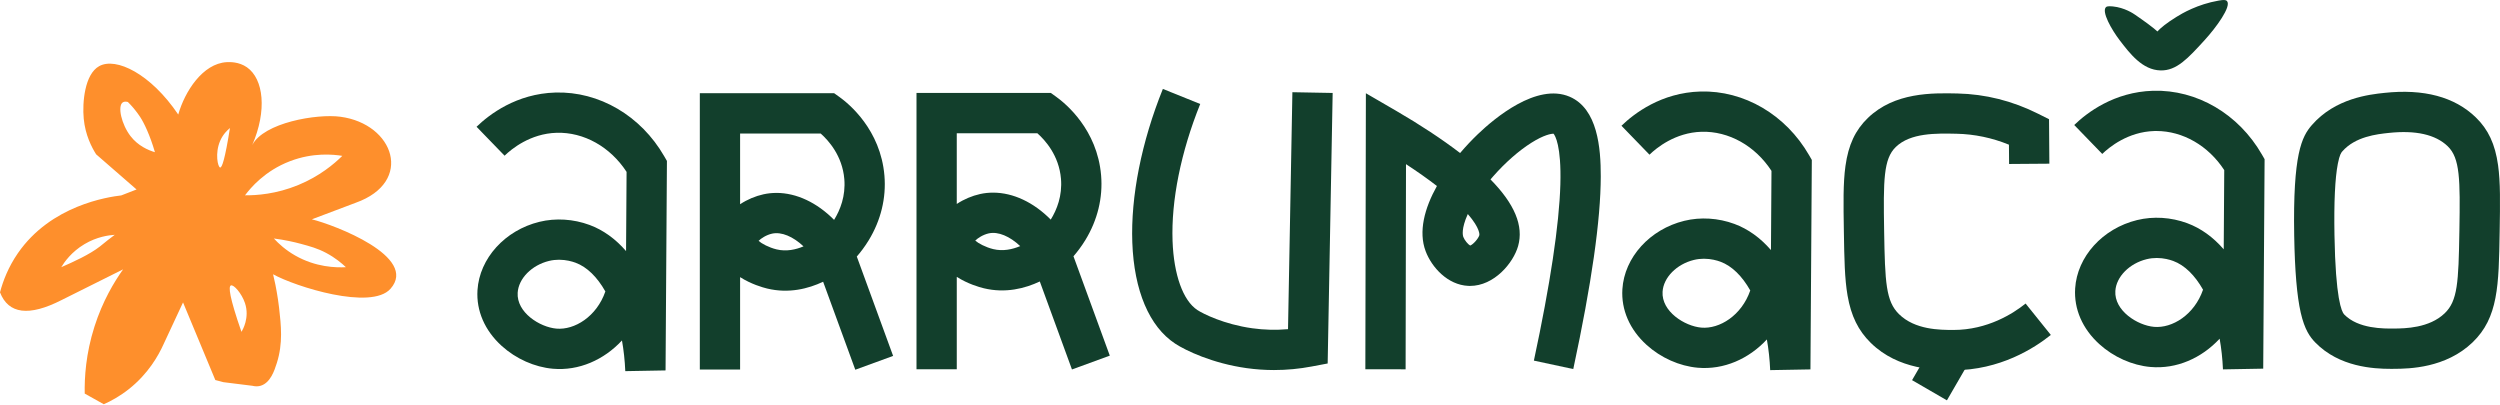
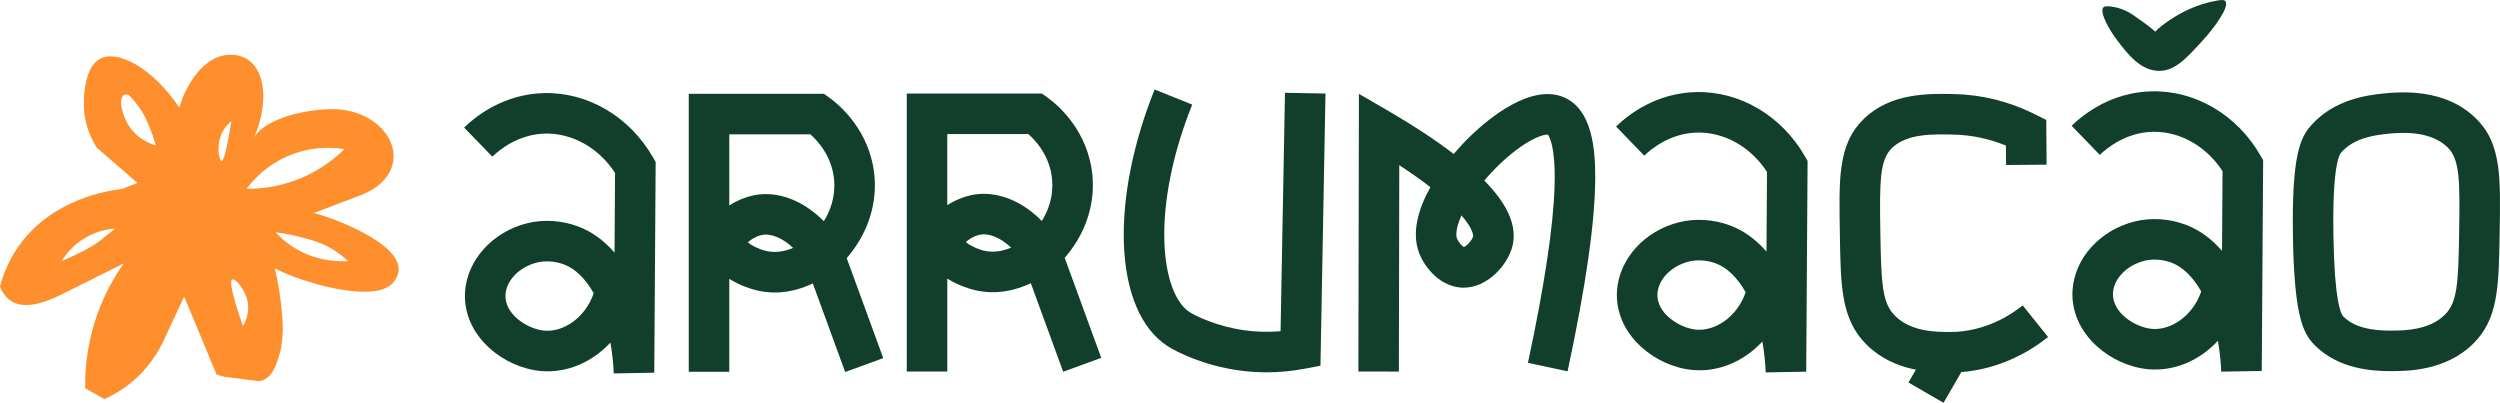
- <svg xmlns="http://www.w3.org/2000/svg" width="10800" height="1747" viewBox="0 0 10800 1747" fill="none">
-   <path d="M4630.91 1596.15L4491.95 1215.96C4428.08 1246.15 4343.53 1268.01 4249.76 1245.23C4230.36 1240.5 4181.02 1226.45 4133.26 1196.08V1595.27H3959.27V401.581H4539.6L4562.31 417.795C4603.69 447.399 4740.04 559.321 4756.77 757.413C4764.95 854.038 4741.44 950.699 4688.83 1036.91C4671.59 1065.15 4653.39 1088.7 4637.4 1107.12L4794.3 1536.39L4630.87 1596.11L4630.91 1596.15ZM4213.08 1039.47C4226.51 1051.18 4257.17 1068.01 4290.89 1076.19C4332.74 1086.39 4373.68 1077.29 4407.32 1063.17C4362.35 1020.77 4312.2 999.268 4271.55 1008.15C4246.5 1013.65 4223.57 1028.8 4213.08 1039.47ZM4290.12 832.174C4376.76 832.174 4465.57 874.104 4539.2 948.718C4565.68 906.055 4589.64 845.821 4583.4 772.086C4574.93 671.867 4515.21 605.579 4481.28 575.572H4133.22V881.11C4164.33 860.567 4199.62 845.784 4234.28 838.154C4252.66 834.119 4271.33 832.174 4290.12 832.174Z" fill="#123F2C" />
-   <path d="M3694.88 1597.29L3555.92 1217.1C3492.06 1247.29 3407.5 1269.16 3313.74 1246.38C3294.33 1241.64 3244.99 1227.59 3197.23 1197.22V1596.41H3023.24V402.724H3603.58L3626.28 418.938C3667.66 448.505 3804.02 560.427 3820.74 758.555C3828.92 855.18 3805.41 951.842 3752.81 1038.05C3735.56 1066.3 3717.37 1089.85 3701.38 1108.26L3858.27 1537.53L3694.85 1597.25L3694.88 1597.29ZM3277.06 1040.62C3290.48 1052.32 3321.15 1069.16 3354.83 1077.34C3396.68 1087.53 3437.62 1078.44 3471.26 1064.31C3426.29 1021.91 3376.1 1000.41 3335.49 1009.29C3310.44 1014.79 3287.51 1029.94 3277.02 1040.62H3277.06ZM3354.13 833.317C3440.77 833.317 3529.59 875.246 3603.21 949.861C3629.7 907.198 3653.65 846.963 3647.41 773.266C3638.94 673.046 3579.22 606.758 3545.29 576.751H3197.23V882.29C3228.34 861.747 3263.63 846.963 3298.3 839.37C3316.67 835.335 3335.35 833.39 3354.13 833.39V833.317Z" fill="#123F2C" />
-   <path d="M5504.31 1598.61C5464.43 1598.61 5424.59 1595.82 5385.01 1590.28C5237.1 1569.56 5121.66 1514.02 5076.76 1484.49C4964.87 1410.86 4899.1 1255.65 4891.58 1047.51C4884.39 848.868 4931.23 613.286 5023.57 384.159L5184.94 449.199C5101.56 656.169 5059.11 866.403 5065.46 1041.2C5070.74 1187.17 5110.73 1298.57 5172.43 1339.18C5196.93 1355.32 5287.25 1400.92 5409.15 1418.02C5460.51 1425.21 5512.45 1426.56 5564.25 1422.01L5583.14 398.356L5757.09 401.584L5735.52 1570.22L5666.01 1583.35C5612.34 1593.51 5558.27 1598.57 5504.27 1598.57L5504.31 1598.61Z" fill="#123F2C" />
-   <path d="M6072.31 1595.42L5898.32 1595.09L5900.59 402.831L6030.97 478.51C6135.22 539.038 6229.98 601.583 6307.67 661.084C6332.43 631.847 6358.41 604.445 6384.27 579.646C6456.17 510.754 6638.74 357.05 6780.74 417.761C6901.91 469.559 6915.56 639.221 6915.3 762.295C6914.9 950.995 6876.05 1223.15 6796.52 1594.32L6626.38 1557.85C6697.29 1226.86 6735.77 970.841 6740.76 796.851C6745.6 627.996 6717.5 585.002 6711.52 577.812C6701.91 577.115 6669.89 582.581 6616 616.477C6561.41 650.849 6502.65 702.427 6450.52 761.744C6446.63 766.183 6442.78 770.658 6439 775.134C6543.51 881.37 6582.62 976.087 6558.3 1062.7C6537.61 1136.36 6454.52 1235.18 6350.45 1235.18C6347.91 1235.18 6345.42 1235.11 6342.89 1235C6253.71 1230.89 6184.97 1154.55 6158.81 1085.33C6126.86 1000.78 6153.82 899.822 6207.49 803.527C6167.84 772.859 6122.93 741.128 6073.92 709.14L6072.24 1595.38L6072.31 1595.42ZM6340.91 924.657C6340.72 925.097 6340.5 925.537 6340.32 925.977C6312.37 988.743 6318.97 1016.81 6321.65 1023.92C6327.12 1038.41 6342.49 1056.28 6351.18 1060.79C6363.95 1056.2 6386.62 1030.86 6390.87 1015.71C6390.98 1015.34 6395.86 987.863 6340.95 924.657H6340.91Z" fill="#123F2C" />
-   <path d="M7647.21 1598.98C7645.23 1552.68 7640.35 1508.26 7632.87 1466.4C7555.02 1550.3 7446.99 1598.36 7334.59 1588.6C7255.47 1581.7 7174.73 1545.71 7113.13 1489.81C7040.24 1423.67 7003.16 1338.27 7008.7 1249.31C7017.28 1111.82 7127.33 990.323 7276.34 953.896C7346.15 936.802 7423 941.607 7492.7 967.359C7552.05 989.296 7605.17 1027.89 7650.55 1080.31L7652.79 738.123C7582.5 630.126 7468.6 565.966 7350.66 569.268C7236.5 572.532 7155.36 639.553 7125.75 668.24L7004.7 543.259C7059.58 490.104 7176.85 400.192 7345.67 395.35C7534.45 389.994 7714.42 495.387 7815.3 670.478L7827.07 690.911L7821.13 1595.82L7647.21 1598.94V1598.98ZM7361.23 1117.73C7347.54 1117.73 7332.87 1119.19 7317.65 1122.9C7243.03 1141.13 7186.13 1198.87 7182.32 1260.17C7177 1345.49 7277.88 1409.03 7349.67 1415.3C7428.1 1422.13 7523.73 1363.18 7561.15 1254.78C7526.04 1192.71 7482.02 1148.94 7432.35 1130.6C7417.35 1125.06 7391.82 1117.76 7361.23 1117.76V1117.73Z" fill="#123F2C" />
-   <path d="M2701.23 1603.34C2699.25 1557.04 2694.37 1512.62 2686.89 1470.76C2609.01 1554.66 2501.02 1602.75 2388.62 1592.96C2309.49 1586.06 2228.79 1550.07 2167.16 1494.17C2094.27 1428.03 2057.18 1342.63 2062.72 1253.67C2071.3 1116.18 2181.35 994.683 2330.36 958.256C2400.17 941.162 2477.02 945.967 2546.72 971.719C2606.08 993.656 2659.2 1032.25 2704.57 1084.67L2706.81 742.483C2636.52 634.486 2522.51 570.253 2404.68 573.628C2290.52 576.893 2209.38 643.914 2179.78 672.601L2058.72 547.656C2113.6 494.465 2230.88 404.553 2399.73 399.747C2588.51 394.355 2768.48 499.784 2869.36 674.875L2881.13 695.308L2875.19 1600.22L2701.27 1603.34H2701.23ZM2415.25 1122.05C2401.57 1122.05 2386.89 1123.52 2371.67 1127.22C2297.05 1145.45 2240.16 1203.19 2236.34 1264.49C2231.02 1349.82 2331.9 1413.35 2403.69 1419.63C2482.16 1426.49 2577.76 1367.5 2615.17 1259.1C2580.07 1197.03 2536.05 1153.27 2486.38 1134.93C2471.37 1129.39 2445.84 1122.09 2415.25 1122.09V1122.05Z" fill="#123F2C" />
-   <path d="M9603.15 1595.75C9601.17 1549.45 9596.29 1505.03 9588.81 1463.17C9510.96 1547.07 9402.93 1595.16 9290.53 1585.36C9211.41 1578.47 9130.67 1542.48 9069.07 1486.58C8996.18 1420.44 8959.06 1335.04 8964.64 1246.08C8973.22 1108.59 9083.27 987.091 9232.28 950.664C9302.09 933.569 9378.94 938.375 9448.64 964.126C9507.99 986.063 9561.11 1024.65 9606.49 1077.08L9608.73 734.89C9540.2 629.571 9430.19 565.925 9315.48 565.925C9312.54 565.925 9309.57 565.962 9306.64 566.035C9192.48 569.3 9111.33 636.321 9081.73 665.008L8960.67 540.026C9015.55 486.872 9132.83 396.96 9301.68 392.118C9490.68 386.762 9670.43 492.154 9771.27 667.245L9783.05 687.678L9777.1 1592.59L9603.19 1595.71L9603.15 1595.75ZM9317.2 1114.49C9303.52 1114.49 9288.85 1115.96 9273.62 1119.67C9199.01 1137.9 9142.11 1195.64 9138.3 1256.9C9132.98 1342.23 9233.86 1405.76 9305.65 1412.03C9384.04 1418.89 9479.71 1359.91 9517.13 1251.51C9482.02 1189.44 9438 1145.67 9388.33 1127.33C9373.33 1121.79 9347.8 1114.49 9317.2 1114.49Z" fill="#123F2C" />
-   <path d="M8438.99 1599.38C8438.52 1599.38 8438.08 1599.38 8437.6 1599.38C8366.87 1599.24 8201.28 1598.87 8081.58 1481.04C8027.59 1427.89 7996.7 1364.94 7981.48 1276.93C7968.82 1203.82 7967.43 1118.72 7965.52 1000.96C7963.54 879.245 7962.07 791.46 7972.41 716.956C7985.03 625.944 8014.86 562.004 8069.19 509.62C8184.92 397.991 8348.24 401.513 8456.23 403.824C8576.74 406.428 8693.83 435.812 8804.22 491.168L8851.79 515.012L8853.26 707.088L8679.27 708.409L8678.65 625.063C8605.83 595.313 8529.97 579.429 8452.49 577.778C8363.83 575.87 8253.56 573.486 8189.95 634.858C8136.54 686.362 8135.88 777.741 8139.47 997.88C8143.14 1221.5 8147.29 1301.58 8203.63 1357.05C8272.71 1425.06 8380.23 1425.28 8437.97 1425.39H8438.99C8586.53 1425.39 8697.5 1353.97 8750.58 1311.31L8859.57 1446.92C8788.62 1503.89 8639.76 1599.38 8439.03 1599.38H8438.99Z" fill="#123F2C" />
-   <path d="M10327.7 1593.4C10254.5 1593.4 10105.3 1585.84 10002.1 1479.6C9979.26 1456.13 9955.86 1424.21 9939.09 1350.33C9922.77 1278.47 9913.56 1169.85 9910.96 1018.31C9904.87 664.86 9943.57 590.465 9987.26 540.245C10088.3 423.921 10237 408.037 10300.5 401.251C10470.9 383.019 10603.6 418.455 10694.9 506.57C10749.3 558.954 10779.1 622.894 10791.7 713.906C10802 788.41 10800.6 876.195 10798.6 997.691L10798.5 1003.08C10794.7 1233.27 10792.5 1372.19 10681.8 1478.72C10565.2 1590.94 10406.1 1592.66 10346.1 1593.32C10340.7 1593.4 10334.5 1593.43 10327.7 1593.43L10327.7 1593.4ZM10126.8 1358.36C10187.7 1420.98 10297.3 1419.77 10344.2 1419.3C10389.1 1418.82 10494.3 1417.68 10561.1 1353.34C10616.9 1299.71 10620.9 1220.73 10624.5 1000.22L10624.6 994.83C10628.2 774.691 10627.5 683.312 10574.1 631.808C10521.6 581.111 10435.7 561.742 10319 574.251C10268.6 579.643 10174.8 589.658 10118.5 654.368C10114.6 658.954 10107.1 667.501 10099.4 707.706C10087.3 770.399 10082.5 873.92 10084.9 1015.34C10089.6 1290.83 10115.8 1346.99 10126.8 1358.36Z" fill="#123F2C" />
-   <path d="M8338.1 1507.63L8260.13 1642.3L8410.7 1729.48L8488.67 1594.81L8338.1 1507.63Z" fill="#123F2C" />
-   <path d="M9333.59 304.226C9402.96 305.841 9451.64 252.539 9523.87 173.486C9573.32 119.341 9640.6 27.705 9620.68 4.777C9615.32 -1.385 9605.05 -0.982 9584.58 2.576C9492.69 18.607 9426.59 57.969 9402.93 72.606C9314.48 127.338 9301.64 156.868 9297.31 173.302C9294.97 182.29 9288.99 205.034 9301.39 223.376C9307.81 232.84 9320.83 243.588 9335.1 241.754C9349.44 239.92 9361.25 225.467 9364.74 213.141C9376.92 170.111 9298.01 115.342 9223.76 63.801C9215.77 58.262 9178.46 32.987 9127.18 27.705C9104.25 25.357 9099.44 29.135 9097.64 31.006C9078.24 50.669 9121.31 127.228 9157.37 174.329C9201.53 232.033 9255.42 302.392 9333.63 304.226H9333.59Z" fill="#123F2C" />
-   <path d="M1347.17 947.481L1536.82 875.875C1789.35 785.706 1702.63 535.303 1470.61 504.342C1368.23 490.696 1139.39 529.874 1089.65 626.646C1154.21 478.077 1139.06 341.357 1066.94 290.806C1031.51 265.972 990.751 267.916 979.416 268.539C875.565 274.225 798.199 395.465 770.026 494.841C651.501 318.796 500.988 245.355 428.245 285.891C365.699 320.74 355.208 442.824 361.664 512.156C368.34 583.616 396.55 637.1 415.295 666.631C473.512 717.254 531.692 767.878 589.909 818.501C567.899 827.049 545.926 835.596 523.952 844.143C467.313 850.856 220.138 886.44 76.962 1094.22C36.133 1153.46 13.243 1212.96 0 1262.96C36.464 1356.83 125.091 1367.95 265.883 1296.31L531.766 1163.62C492.991 1218.1 443.138 1301 408.105 1410.87C370.615 1528.4 364.635 1631.23 365.993 1700.3C393.469 1715.64 420.908 1730.97 448.384 1746.31C480.335 1732.15 518.34 1711.35 557.078 1680.64C640.716 1614.32 684.37 1535.96 705.976 1488.24C734.223 1427.63 762.469 1367.03 790.716 1306.43L930.187 1641.76L965.109 1651L1089.65 1666.52C1103.88 1670.04 1116.14 1669.6 1126.81 1666.19C1167.79 1653.13 1185.03 1602.8 1195.96 1568.06C1223 1482.44 1214.26 1405.55 1205.57 1328.99C1200.1 1280.86 1189.76 1229.87 1189.76 1229.87C1185.98 1211.27 1182.39 1195.83 1179.71 1184.82C1276.26 1238.42 1603.07 1341.76 1686.79 1247.7C1809.68 1109.7 1444.2 971.509 1347.17 947.445V947.481ZM431.583 1064.8C387.306 1099.39 317.093 1131.38 264.599 1154.23C278.099 1131.93 308.766 1088.02 365.002 1054.63C418.927 1022.61 469.844 1016.01 495.742 1014.39C488.809 1019.53 478.318 1027.42 465.735 1037.28C447.944 1051.19 436.719 1060.8 431.583 1064.8ZM529.968 442.53C536.535 437.798 545.486 438.825 552.345 440.549C559.315 447.446 567.752 456.25 576.85 466.998C576.85 466.998 592.037 484.973 605.573 505.479C621.934 530.241 647.906 583.762 669.293 657.57C639.909 648.766 595.925 629.8 563.607 587.688C524.943 537.321 507.041 459.075 529.968 442.567V442.53ZM951.206 723.637C941.118 722.904 927.545 661.972 951.316 607.864C963.642 579.801 982.204 562.192 993.356 553.132C971.896 687.944 959.167 724.188 951.206 723.637ZM1043.1 1433.61C990.164 1281.12 986.679 1238.27 997.208 1233.25C1009.09 1227.56 1044.35 1267.47 1058.4 1309.66C1079.38 1372.79 1047.83 1425.95 1043.1 1433.61ZM1058.47 843.776C1082.02 812.118 1143.76 737.981 1252.93 696.271C1352.49 658.23 1439.58 666.961 1478.75 673.344C1443.61 708.047 1380.88 761.275 1288.55 799.279C1193.1 838.567 1108.43 844.18 1058.47 843.74V843.776ZM1494.23 1154.27C1452.23 1156.47 1364.3 1154.96 1274.5 1103.42C1233.93 1080.13 1203.99 1052.98 1183.08 1030.28C1231.18 1036.48 1270.54 1045.5 1298.93 1053.17C1339.8 1064.17 1371.05 1072.61 1408.58 1092.42C1448.09 1113.29 1476.44 1137.25 1494.23 1154.27Z" fill="#FE8F2C" />
-   <path d="M1151.87 1247.48C1152.38 1249.83 1152.89 1252.1 1153.48 1254.34C1153.19 1252.25 1152.75 1250.01 1151.87 1247.48Z" fill="#F6AB69" />
+ <svg xmlns="http://www.w3.org/2000/svg" id="Camada_2" data-name="Camada 2" viewBox="0 0 2926.1 471.5">
+   <g id="Camada_1-2" data-name="Camada 1">
+     <g>
+       <path d="M1244.4,435.12l-37.88-103.64c-17.41,8.23-40.46,14.19-66.02,7.98-5.29-1.29-18.74-5.12-31.76-13.4v108.82h-47.43V109.48h158.2l6.19,4.42c11.28,8.07,48.45,38.58,53.01,92.58,2.23,26.34-4.18,52.69-18.52,76.19-4.7,7.7-9.66,14.12-14.02,19.14l42.77,117.02-44.55,16.28ZM1130.5,283.37c3.66,3.19,12.02,7.78,21.21,10.01,11.41,2.78,22.57.3,31.74-3.55-12.26-11.56-25.93-17.42-37.01-15-6.83,1.5-13.08,5.63-15.94,8.54ZM1151.5,226.86c23.62,0,47.83,11.43,67.9,31.77,7.22-11.63,13.75-28.05,12.05-48.15-2.31-27.32-18.59-45.39-27.84-53.57h-94.88v83.29c8.48-5.6,18.1-9.63,27.55-11.71,5.01-1.1,10.1-1.63,15.22-1.63Z" fill="#123f2c" />
+       <path d="M989.24,435.43l-37.88-103.64c-17.41,8.23-40.46,14.19-66.02,7.98-5.29-1.29-18.74-5.12-31.76-13.4v108.82h-47.43V109.79h158.2l6.19,4.42c11.28,8.06,48.45,38.57,53.01,92.58,2.23,26.34-4.18,52.69-18.52,76.19-4.7,7.7-9.66,14.12-14.02,19.14l42.77,117.02-44.55,16.28ZM875.34,283.68c3.66,3.19,12.02,7.78,21.2,10.01,11.41,2.78,22.57.3,31.74-3.55-12.26-11.56-25.94-17.42-37.01-15-6.83,1.5-13.08,5.63-15.94,8.54ZM896.35,227.17c23.62,0,47.83,11.43,67.9,31.77,7.22-11.63,13.75-28.05,12.05-48.14-2.31-27.32-18.59-45.39-27.84-53.57h-94.88v83.29c8.48-5.6,18.1-9.63,27.55-11.7,5.01-1.1,10.1-1.63,15.22-1.63Z" fill="#123f2c" />
+       <path d="M1482.49,435.79c-10.87,0-21.73-.76-32.52-2.27-40.32-5.65-71.79-20.79-84.03-28.84-30.5-20.07-48.43-62.38-50.48-119.12-1.96-54.15,10.81-118.37,35.98-180.83l43.99,17.73c-22.73,56.42-34.3,113.73-32.57,161.38,1.44,39.79,12.34,70.16,29.16,81.23,6.68,4.4,31.3,16.83,64.53,21.49,14,1.96,28.16,2.33,42.28,1.09l5.15-279.05,47.42.88-5.88,318.57-18.95,3.58c-14.63,2.77-29.37,4.15-44.09,4.15Z" fill="#123f2c" />
+       <path d="M1637.33,434.92l-47.43-.09.62-325.01,35.54,20.63c28.42,16.5,54.25,33.55,75.43,49.77,6.75-7.97,13.83-15.44,20.88-22.2,19.6-18.78,69.37-60.68,108.08-44.13,33.03,14.12,36.75,60.37,36.68,93.92-.11,51.44-10.7,125.63-32.38,226.81l-46.38-9.94c19.33-90.23,29.82-160.02,31.18-207.45,1.32-46.03-6.34-57.75-7.97-59.71-2.62-.19-11.35,1.3-26.04,10.54-14.88,9.37-30.9,23.43-45.11,39.6-1.06,1.21-2.11,2.43-3.14,3.65,28.49,28.96,39.15,54.78,32.52,78.39-5.64,20.08-28.29,47.02-56.66,47.02-.69,0-1.37-.02-2.06-.05-24.31-1.12-43.05-21.93-50.18-40.8-8.71-23.05-1.36-50.57,13.27-76.82-10.81-8.36-23.05-17.01-36.41-25.73l-.46,241.59ZM1710.55,252.07c-.05.12-.11.24-.16.36-7.62,17.11-5.82,24.76-5.09,26.7,1.49,3.95,5.68,8.82,8.05,10.05,3.48-1.25,9.66-8.16,10.82-12.29.03-.1,1.36-7.59-13.61-24.82ZM1812.09,157.6h0,0Z" fill="#123f2c" />
+       <path d="M2066.65,435.89c-.54-12.62-1.87-24.73-3.91-36.14-21.22,22.87-50.67,35.97-81.31,33.31-21.57-1.88-43.58-11.69-60.37-26.93-19.87-18.03-29.98-41.31-28.47-65.56,2.34-37.48,32.34-70.6,72.96-80.53,19.03-4.66,39.98-3.35,58.98,3.67,16.18,5.98,30.66,16.5,43.03,30.79l.61-93.28c-19.16-29.44-50.21-46.93-82.36-46.03-31.12.89-53.24,19.16-61.31,26.98l-33-34.07c14.96-14.49,46.93-39,92.95-40.32,51.46-1.46,100.52,27.27,128.02,75l3.21,5.57-1.62,246.68-47.41.85ZM1988.69,304.7c-3.73,0-7.73.4-11.88,1.41-20.34,4.97-35.85,20.71-36.89,37.42-1.45,23.26,26.05,40.58,45.62,42.29,21.38,1.86,47.45-14.21,57.65-43.76-9.57-16.92-21.57-28.85-35.11-33.85-4.09-1.51-11.05-3.5-19.39-3.5Z" fill="#123f2c" />
+       <path d="M718.37,437.08c-.54-12.62-1.87-24.73-3.91-36.14-21.23,22.87-50.67,35.98-81.31,33.31-21.57-1.88-43.57-11.69-60.37-26.93-19.87-18.03-29.98-41.31-28.47-65.56,2.34-37.48,32.34-70.6,72.96-80.53,19.03-4.66,39.98-3.35,58.98,3.67,16.18,5.98,30.66,16.5,43.03,30.79l.61-93.28c-19.16-29.44-50.24-46.95-82.36-46.03-31.12.89-53.24,19.16-61.31,26.98l-33-34.06c14.96-14.5,46.93-39.01,92.96-40.32,51.46-1.47,100.52,27.27,128.02,75l3.21,5.57-1.62,246.68-47.41.85ZM640.41,305.88c-3.73,0-7.73.4-11.88,1.41-20.34,4.97-35.85,20.71-36.89,37.42-1.45,23.26,26.05,40.58,45.62,42.29,21.39,1.87,47.45-14.21,57.65-43.76-9.57-16.92-21.57-28.85-35.11-33.85-4.09-1.51-11.05-3.5-19.39-3.5Z" fill="#123f2c" />
+       <path d="M2599.84,435.01c-.54-12.62-1.87-24.73-3.91-36.14-21.22,22.87-50.67,35.98-81.31,33.31-21.57-1.88-43.58-11.69-60.37-26.93-19.87-18.03-29.99-41.31-28.47-65.56,2.34-37.48,32.34-70.6,72.96-80.53,19.03-4.66,39.98-3.35,58.98,3.67,16.18,5.98,30.66,16.5,43.03,30.79l.61-93.28c-18.68-28.71-48.67-46.06-79.94-46.06-.8,0-1.61.01-2.41.03-31.12.89-53.24,19.16-61.31,26.98l-33-34.07c14.96-14.49,46.93-39,92.96-40.32,51.52-1.46,100.52,27.27,128.01,75l3.21,5.57-1.62,246.68-47.41.85ZM2521.89,303.82c-3.73,0-7.73.4-11.88,1.41-20.34,4.97-35.85,20.71-36.89,37.41-1.45,23.26,26.05,40.58,45.62,42.29,21.37,1.87,47.45-14.21,57.65-43.76-9.57-16.92-21.57-28.85-35.11-33.85-4.09-1.51-11.05-3.5-19.39-3.5Z" fill="#123f2c" />
+       <path d="M2282.49,436c-.13,0-.25,0-.38,0-19.28-.04-64.42-.14-97.05-32.26-14.72-14.49-23.14-31.65-27.29-55.64-3.45-19.93-3.83-43.13-4.35-75.23-.54-33.18-.94-57.11,1.88-77.42,3.44-24.81,11.57-42.24,26.38-56.52,31.55-30.43,76.07-29.47,105.51-28.84,32.85.71,64.77,8.72,94.86,23.81l12.97,6.5.4,52.36-47.43.36-.17-22.72c-19.85-8.11-40.53-12.44-61.65-12.89-24.17-.52-54.23-1.17-71.57,15.56-14.56,14.04-14.74,38.95-13.76,98.96,1,60.96,2.13,82.79,17.49,97.91,18.83,18.54,48.14,18.6,63.88,18.63h.28c40.22,0,70.47-19.47,84.94-31.1l29.71,36.97c-19.34,15.53-59.92,41.56-114.64,41.56Z" fill="#123f2c" />
+       <path d="M2797.35,434.37c-19.94,0-60.63-2.06-88.76-31.02h0c-6.22-6.4-12.6-15.1-17.17-35.24-4.45-19.59-6.96-49.2-7.67-90.51-1.66-96.35,8.89-116.63,20.8-130.32,27.55-31.71,68.09-36.04,85.39-37.89,46.44-4.97,82.62,4.69,107.52,28.71,14.81,14.28,22.94,31.71,26.38,56.52,2.81,20.31,2.42,44.24,1.88,77.36l-.02,1.47c-1.03,62.75-1.65,100.62-31.81,129.66-31.78,30.59-75.17,31.06-91.51,31.24-1.47.02-3.16.03-5.02.03ZM2742.6,370.3c16.58,17.07,46.47,16.74,59.26,16.61,12.24-.13,40.9-.44,59.13-17.98,15.19-14.62,16.3-36.15,17.28-96.26l.02-1.47c.98-60.01.8-84.92-13.76-98.96-14.33-13.82-37.73-19.1-69.55-15.69-13.74,1.47-39.31,4.2-54.64,21.84-1.09,1.25-3.11,3.58-5.22,14.54-3.29,17.09-4.62,45.31-3.96,83.86,1.29,75.1,8.43,90.41,11.44,93.51h0Z" fill="#123f2c" />
+       <rect x="2243.71" y="417.55" width="42.42" height="47.43" transform="translate(748.15 2180.22) rotate(-59.93)" fill="#123f2c" />
+       <path d="M2526.36,82.94c18.91.44,32.18-14.09,51.87-35.64,13.48-14.76,31.82-39.74,26.39-45.99-1.46-1.68-4.26-1.57-9.84-.6-25.05,4.37-43.07,15.1-49.52,19.09-24.11,14.92-27.61,22.97-28.79,27.45-.64,2.45-2.27,8.65,1.11,13.65,1.75,2.58,5.3,5.51,9.19,5.01,3.91-.5,7.13-4.44,8.08-7.8,3.32-11.73-18.19-26.66-38.43-40.71-2.18-1.51-12.35-8.4-26.33-9.84-6.25-.64-7.56.39-8.05.9-5.29,5.36,6.45,26.23,16.28,39.07,12.04,15.73,26.73,34.91,48.05,35.41Z" fill="#123f2c" />
+     </g>
+     <g>
+       <path d="M314.45,332.94c-.15-.61-.3-1.23-.44-1.87-.65,2.21-1.07,4.4-1.29,6.56,1.24-1.04,2.03-2.48,1.73-4.69Z" fill="none" />
+       <path d="M367.25,249.29l51.7-19.52c68.84-24.58,45.2-92.84-18.05-101.28-27.91-3.72-90.29,6.96-103.85,33.34,17.6-40.5,13.47-77.77-6.19-91.55-9.66-6.77-20.77-6.24-23.86-6.07-28.31,1.55-49.4,34.6-57.08,61.69-32.31-47.99-73.34-68.01-93.17-56.96-17.05,9.5-19.91,42.78-18.15,61.68,1.82,19.48,9.51,34.06,14.62,42.11,15.87,13.8,31.73,27.6,47.6,41.4-6,2.33-11.99,4.66-17.98,6.99-15.44,1.83-82.82,11.53-121.85,68.17-11.13,16.15-17.37,32.37-20.98,46,9.94,25.59,34.1,28.62,72.48,9.09l72.48-36.17c-10.57,14.85-24.16,37.45-33.71,67.4-10.22,32.04-11.85,60.07-11.48,78.9,7.49,4.18,14.97,8.36,22.46,12.54,8.71-3.86,19.07-9.53,29.63-17.9,22.8-18.08,34.7-39.44,40.59-52.45,7.7-16.52,15.4-33.04,23.1-49.56l38.02,91.41,9.52,2.52,33.95,4.23c3.88.96,7.22.84,10.13-.09,11.17-3.56,15.87-17.28,18.85-26.75,7.37-23.34,4.99-44.3,2.62-65.17-1.49-13.12-4.31-27.02-4.31-27.02-1.03-5.07-2.01-9.28-2.74-12.28,26.32,14.61,115.41,42.78,138.23,17.14,33.5-37.62-66.13-75.29-92.58-81.85ZM117.66,281.27c-12.07,9.43-31.21,18.15-45.52,24.38,3.68-6.08,12.04-18.05,27.37-27.15,14.7-8.73,28.58-10.53,35.64-10.97-1.89,1.4-4.75,3.55-8.18,6.24-4.85,3.79-7.91,6.41-9.31,7.5ZM144.48,111.64c1.79-1.29,4.23-1.01,6.1-.54,1.9,1.88,4.2,4.28,6.68,7.21,0,0,4.14,4.9,7.83,10.49,4.46,6.75,11.54,21.34,17.37,41.46-8.01-2.4-20-7.57-28.81-19.05-10.54-13.73-15.42-35.06-9.17-39.56ZM259.31,188.27c-2.75-.2-6.45-16.81.03-31.56,3.36-7.65,8.42-12.45,11.46-14.92-5.85,36.75-9.32,46.63-11.49,46.48ZM284.36,381.81c-14.43-41.57-15.38-53.25-12.51-54.62,3.24-1.55,12.85,9.33,16.68,20.83,5.72,17.21-2.88,31.7-4.17,33.79ZM288.55,221.02c6.42-8.63,23.25-28.84,53.01-40.21,27.14-10.37,50.88-7.99,61.56-6.25-9.58,9.46-26.68,23.97-51.85,34.33-26.02,10.71-49.1,12.24-62.72,12.12ZM407.34,305.66c-11.45.6-35.42.19-59.9-13.86-11.06-6.35-19.22-13.75-24.92-19.94,13.11,1.69,23.84,4.15,31.58,6.24,11.14,3,19.66,5.3,29.89,10.7,10.77,5.69,18.5,12.22,23.35,16.86Z" fill="#fe8f2c" />
+       <path d="M314.01,331.07c.14.64.28,1.26.44,1.87-.08-.57-.2-1.18-.44-1.87Z" fill="#f6ab69" />
+     </g>
+   </g>
</svg>
